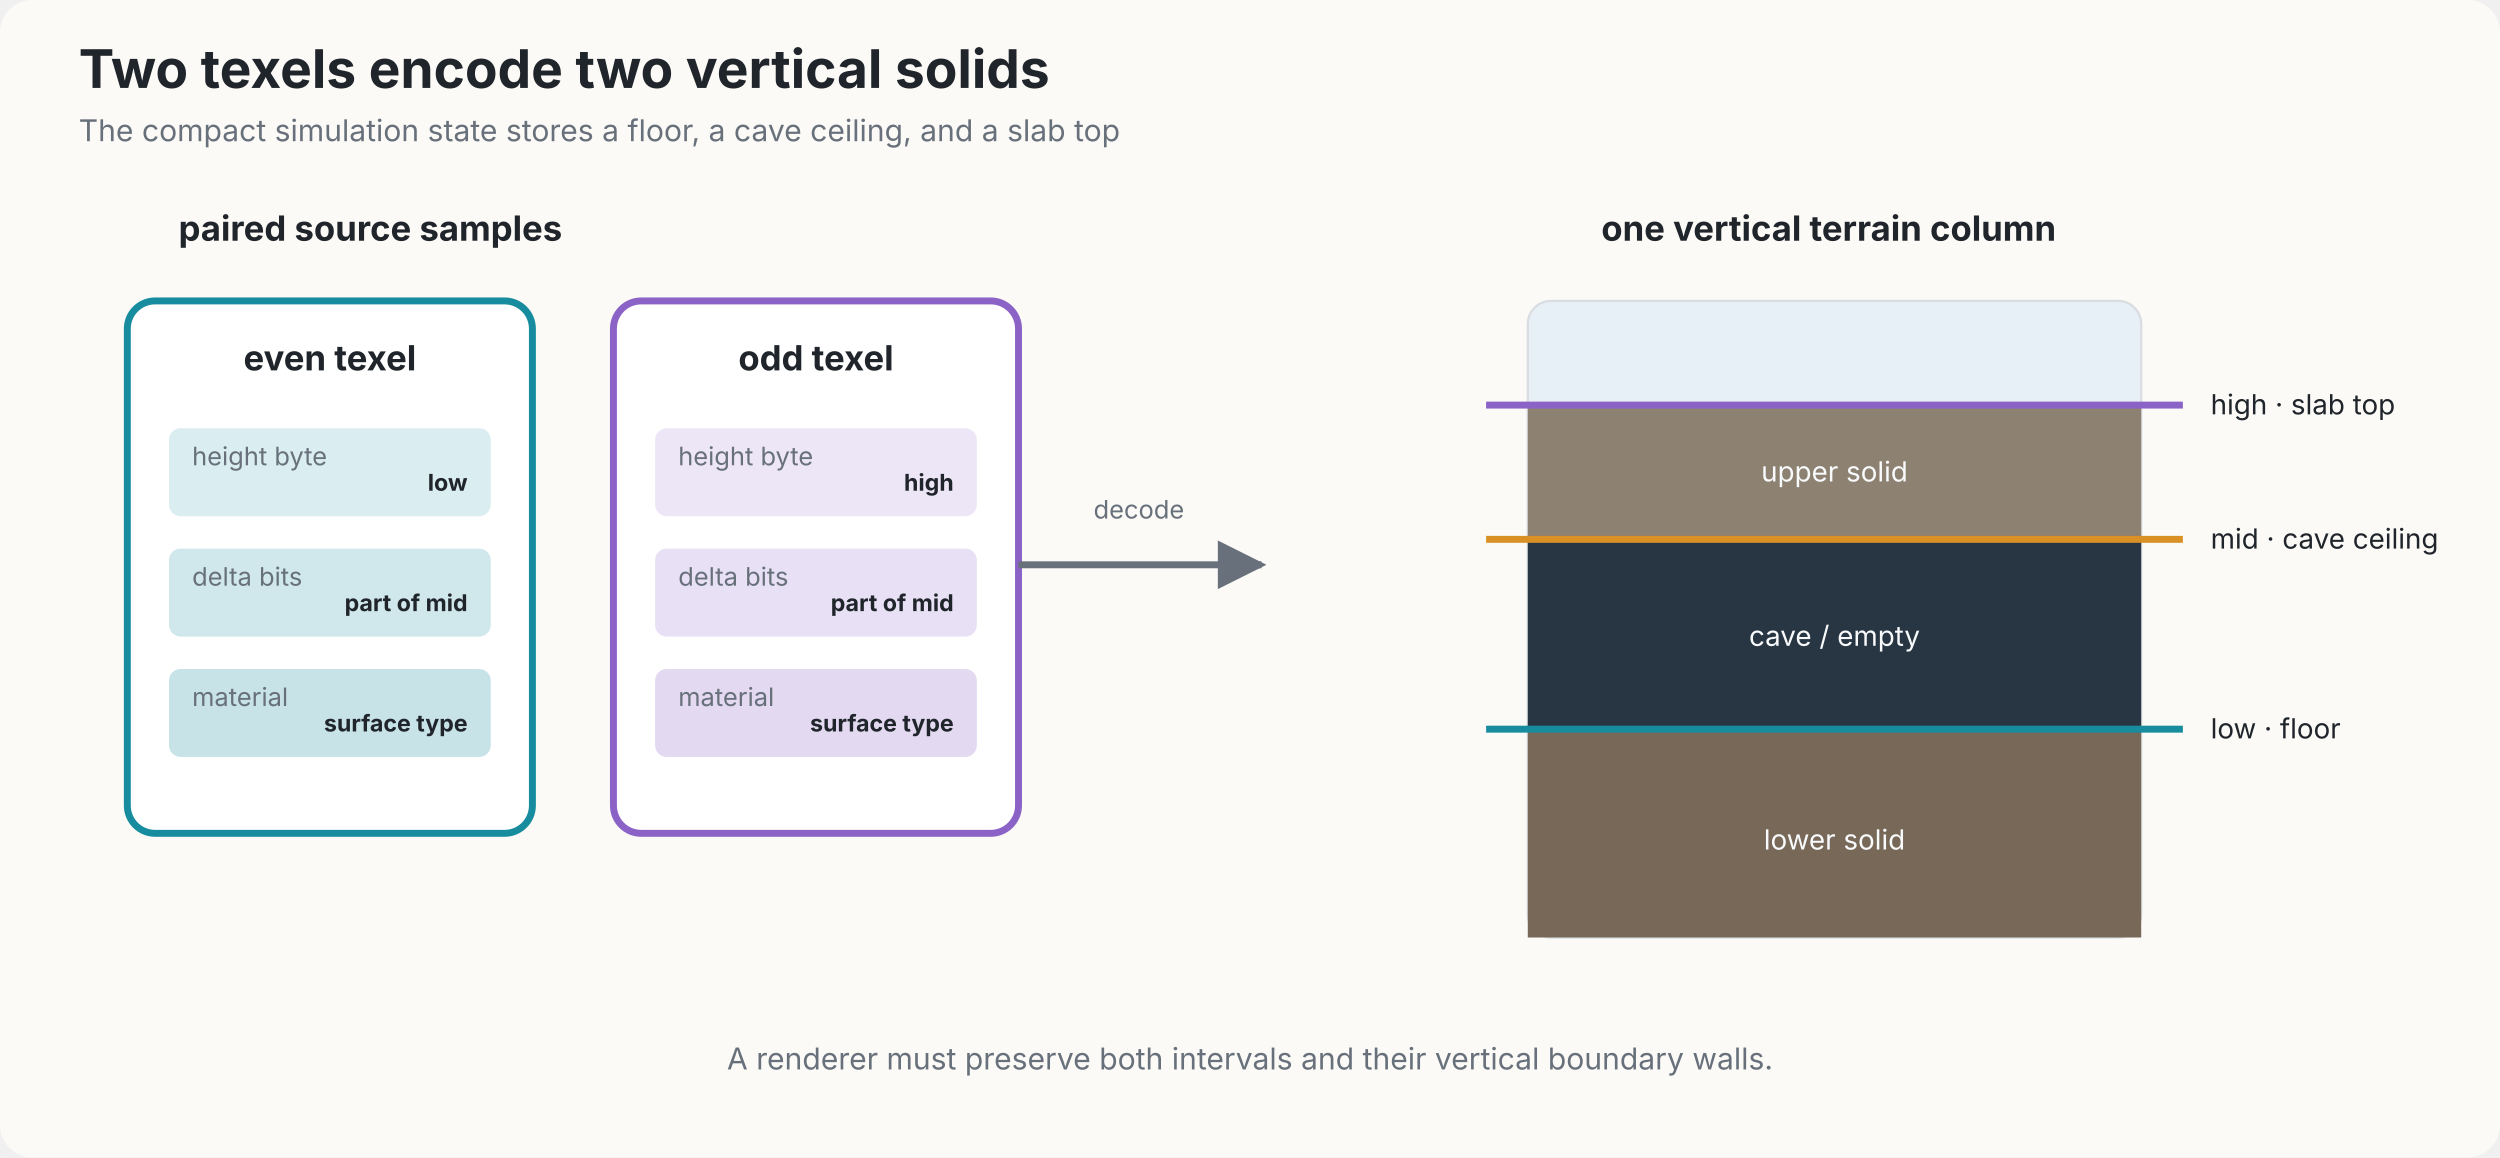
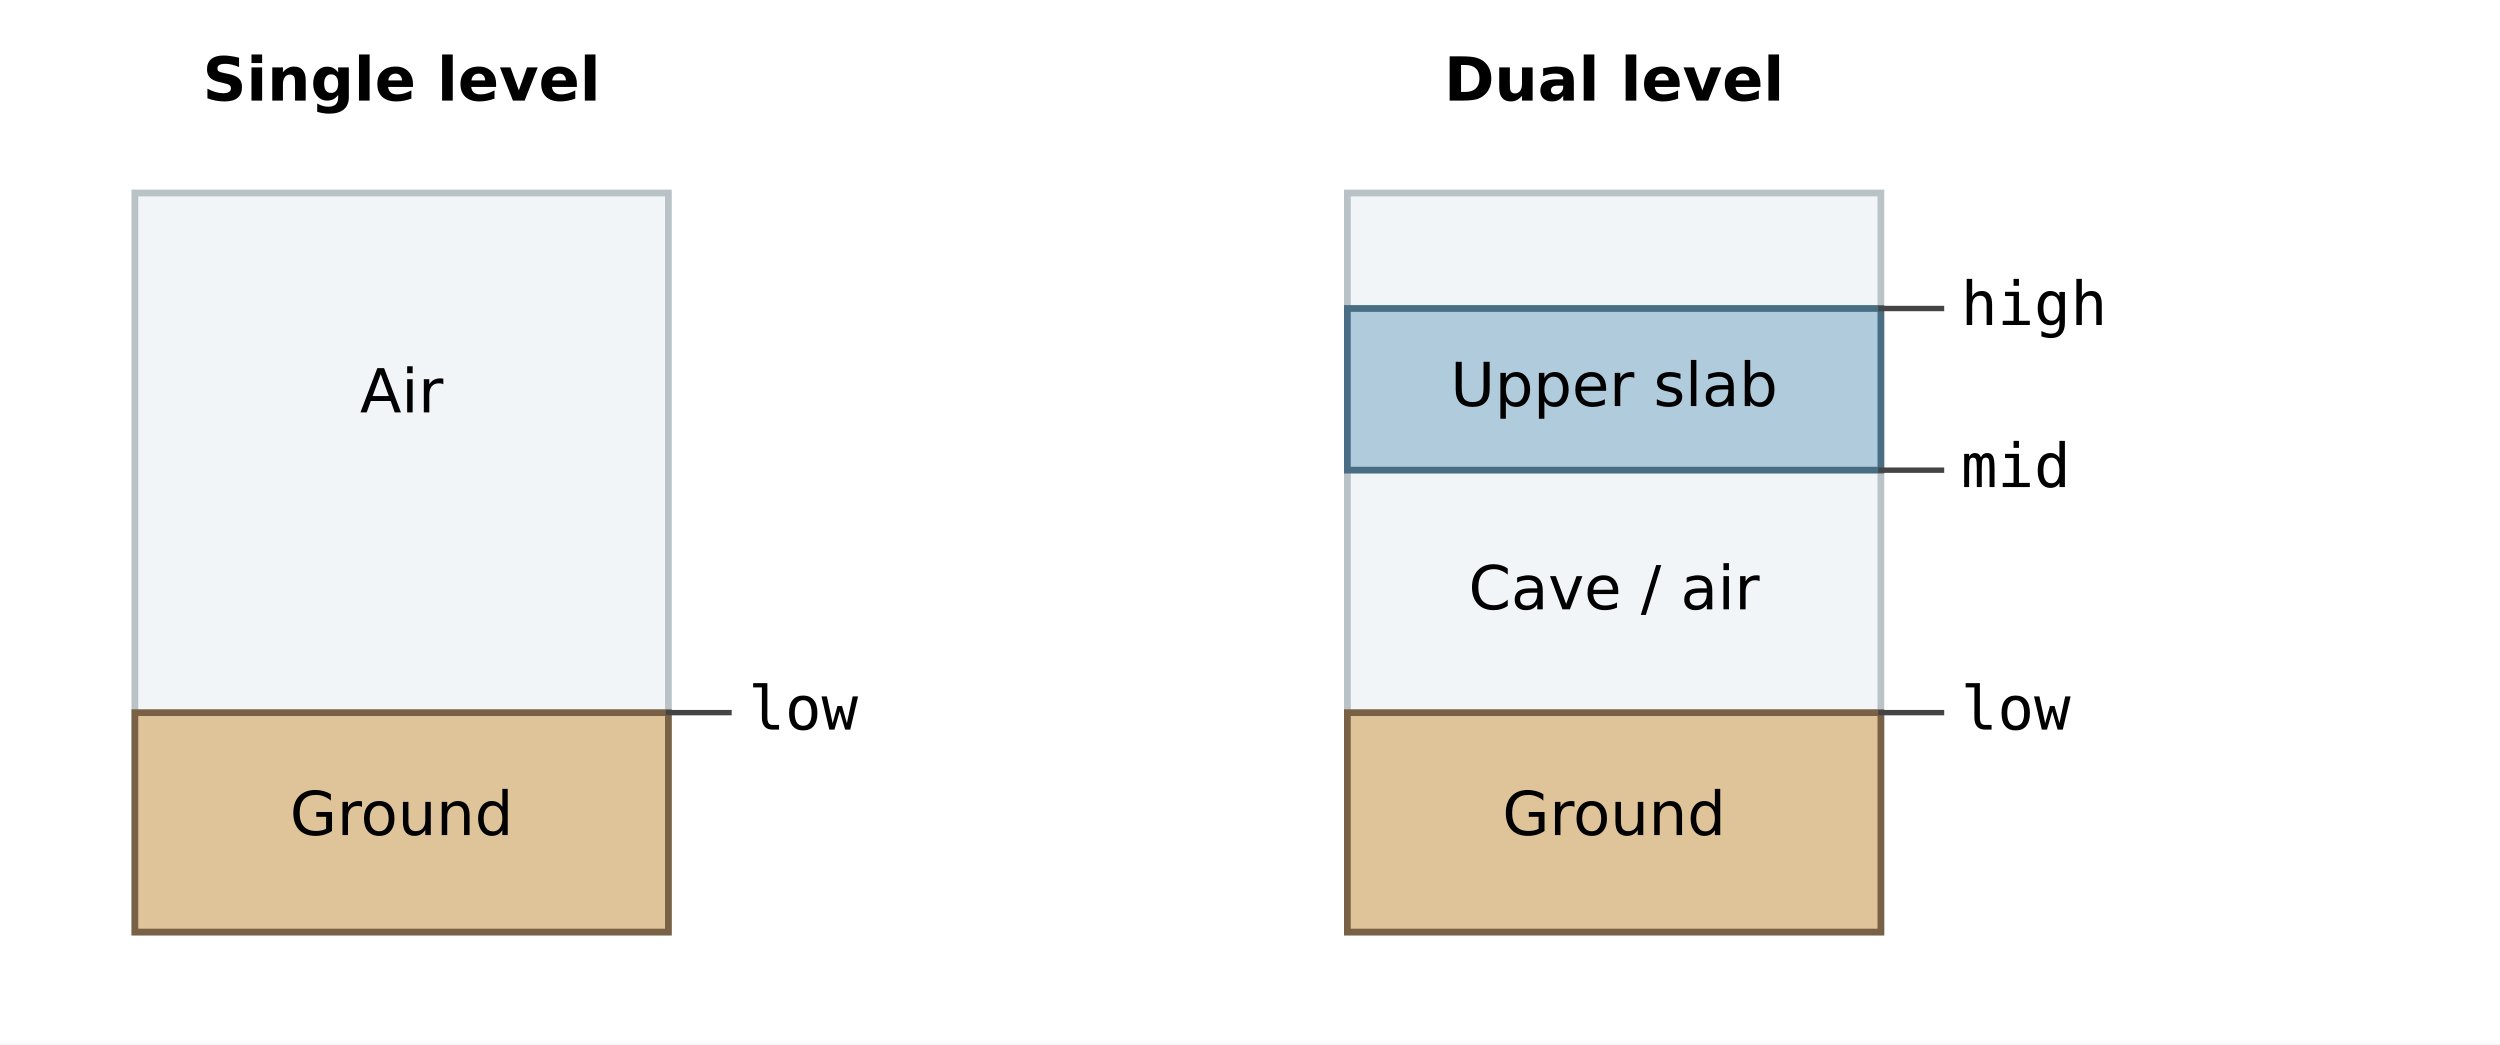
- <svg xmlns="http://www.w3.org/2000/svg" width="1080" height="500" viewBox="0 0 1080 500" role="img" aria-label="Vangers dual-layer terrain encoding">
-   <style>text{font-family:Inter,DejaVu Sans,sans-serif;fill:#20252b}.title{font-size:23px;font-weight:700}.subtitle{font-size:13px;fill:#68717b}.panel-title{font-size:15px;font-weight:700}.axis{font-size:11px;fill:#68717b}.label{font-size:12px}.value{font-size:10px;font-weight:700}.light{fill:#f8fafc}</style>
-   <rect width="1080" height="500" fill="#fbfaf7" rx="14" />
-   <text x="34.0" y="38.0" class="title" text-anchor="start">Two texels encode two vertical solids</text>
-   <text x="34.0" y="61.0" class="subtitle" text-anchor="start">The compact simulation state stores a floor, a cave ceiling, and a slab top</text>
-   <text x="160.0" y="104.0" class="panel-title" text-anchor="middle">paired source samples</text>
-   <rect x="55" y="130" width="175" height="230" rx="12" fill="white" stroke="#168c9e" stroke-width="3" />
-   <text x="142.5" y="160.0" class="panel-title" text-anchor="middle">even texel</text>
-   <rect x="73" y="185" width="139" height="38" rx="5" fill="#168c9e" opacity="0.16" />
-   <text x="83.0" y="201.0" class="axis" text-anchor="start">height byte</text>
-   <text x="202.0" y="212.0" class="value" text-anchor="end">low</text>
-   <rect x="73" y="237" width="139" height="38" rx="5" fill="#168c9e" opacity="0.2" />
-   <text x="83.0" y="253.0" class="axis" text-anchor="start">delta bits</text>
-   <text x="202.0" y="264.0" class="value" text-anchor="end">part of mid</text>
-   <rect x="73" y="289" width="139" height="38" rx="5" fill="#168c9e" opacity="0.24" />
-   <text x="83.0" y="305.0" class="axis" text-anchor="start">material</text>
-   <text x="202.0" y="316.0" class="value" text-anchor="end">surface type</text>
-   <rect x="265" y="130" width="175" height="230" rx="12" fill="white" stroke="#8b62c6" stroke-width="3" />
-   <text x="352.5" y="160.0" class="panel-title" text-anchor="middle">odd texel</text>
-   <rect x="283" y="185" width="139" height="38" rx="5" fill="#8b62c6" opacity="0.16" />
-   <text x="293.0" y="201.0" class="axis" text-anchor="start">height byte</text>
-   <text x="412.0" y="212.0" class="value" text-anchor="end">high</text>
-   <rect x="283" y="237" width="139" height="38" rx="5" fill="#8b62c6" opacity="0.2" />
-   <text x="293.0" y="253.0" class="axis" text-anchor="start">delta bits</text>
-   <text x="412.0" y="264.0" class="value" text-anchor="end">part of mid</text>
-   <rect x="283" y="289" width="139" height="38" rx="5" fill="#8b62c6" opacity="0.24" />
-   <text x="293.0" y="305.0" class="axis" text-anchor="start">material</text>
-   <text x="412.0" y="316.0" class="value" text-anchor="end">surface type</text>
-   <path d="M 440 244 C 485 244, 500 244, 545 244" fill="none" stroke="#68717b" stroke-width="3" marker-end="url(#arrow)" />
+ <svg xmlns="http://www.w3.org/2000/svg" width="370.61pt" height="154.8pt" viewBox="0 0 370.61 154.8" version="1.1">
  <defs>
-     <marker id="arrow" viewBox="0 0 10 10" refX="9" refY="5" markerWidth="7" markerHeight="7" orient="auto-start-reverse">
-       <path d="M0,0 L10,5 L0,10 z" fill="#68717b" />
-     </marker>
+     <style type="text/css">*{stroke-linejoin: round; stroke-linecap: butt}</style>
  </defs>
-   <text x="492.0" y="224.0" class="axis" text-anchor="middle">decode</text>
-   <text x="790.0" y="104.0" class="panel-title" text-anchor="middle">one vertical terrain column</text>
-   <rect x="660" y="130" width="265" height="275" rx="10" fill="#e7f0f7" stroke="#d9dde1" />
-   <rect x="660" y="315" width="265" height="90" fill="#776858" />
-   <rect x="660" y="175" width="265" height="58" fill="#8d8171" />
-   <rect x="660" y="233" width="265" height="82" fill="#283643" />
-   <line x1="642" y1="175" x2="943" y2="175" stroke="#8b62c6" stroke-width="3" />
-   <text x="955.0" y="179.0" class="label" text-anchor="start">high · slab top</text>
-   <line x1="642" y1="233" x2="943" y2="233" stroke="#d99125" stroke-width="3" />
-   <text x="955.0" y="237.0" class="label" text-anchor="start">mid · cave ceiling</text>
-   <line x1="642" y1="315" x2="943" y2="315" stroke="#168c9e" stroke-width="3" />
-   <text x="955.0" y="319.0" class="label" text-anchor="start">low · floor</text>
-   <text x="792.5" y="208.0" class="label light" text-anchor="middle">upper solid</text>
-   <text x="792.5" y="279.0" class="label light" text-anchor="middle">cave / empty</text>
-   <text x="792.5" y="367.0" class="label light" text-anchor="middle">lower solid</text>
-   <text x="540.0" y="462.0" class="subtitle" text-anchor="middle">A renderer must preserve both intervals and their vertical boundary walls.</text>
+   <g id="figure_1">
+     <g id="patch_1">
+       <path d="M 0 154.8 L 370.61 154.8 L 370.61 0 L 0 0 z " style="fill: #ffffff" />
+     </g>
+     <g id="axes_1">
+       <g id="patch_2">
+         <path d="M 19.994 138.173 L 99.083 138.173 L 99.083 28.611 L 19.994 28.611 z " clip-path="url(#p6518501958)" style="fill: #f1f5f7; stroke: #b9c2c7; stroke-linejoin: miter" />
+       </g>
+       <g id="patch_3">
+         <path d="M 19.994 138.173 L 99.083 138.173 L 99.083 105.646 L 19.994 105.646 z " clip-path="url(#p6518501958)" style="fill: #dfc49a; stroke: #796146; stroke-linejoin: miter" />
+       </g>
+       <g id="patch_4">
+         <path d="M 199.74 138.173 L 278.829 138.173 L 278.829 28.611 L 199.74 28.611 z " clip-path="url(#p6518501958)" style="fill: #f1f5f7; stroke: #b9c2c7; stroke-linejoin: miter" />
+       </g>
+       <g id="patch_5">
+         <path d="M 199.74 138.173 L 278.829 138.173 L 278.829 105.646 L 199.74 105.646 z " clip-path="url(#p6518501958)" style="fill: #dfc49a; stroke: #796146; stroke-linejoin: miter" />
+       </g>
+       <g id="patch_6">
+         <path d="M 199.74 69.696 L 278.829 69.696 L 278.829 45.73 L 199.74 45.73 z " clip-path="url(#p6518501958)" style="fill: #afcbdc; stroke: #496d83; stroke-linejoin: miter" />
+       </g>
+       <g id="line2d_1">
+         <path d="M 99.083 105.646 L 108.07 105.646 " clip-path="url(#p6518501958)" style="fill: none; stroke: #444444; stroke-width: 0.8; stroke-linecap: square" />
+       </g>
+       <g id="line2d_2">
+         <path d="M 278.829 105.646 L 287.816 105.646 " clip-path="url(#p6518501958)" style="fill: none; stroke: #444444; stroke-width: 0.8; stroke-linecap: square" />
+       </g>
+       <g id="line2d_3">
+         <path d="M 278.829 69.696 L 287.816 69.696 " clip-path="url(#p6518501958)" style="fill: none; stroke: #444444; stroke-width: 0.8; stroke-linecap: square" />
+       </g>
+       <g id="line2d_4">
+         <path d="M 278.829 45.73 L 287.816 45.73 " clip-path="url(#p6518501958)" style="fill: none; stroke: #444444; stroke-width: 0.8; stroke-linecap: square" />
+       </g>
+       <g id="text_1">
+         <text style="font-weight: 700; font-size: 9px; font-family: 'DejaVu Sans'; text-anchor: middle" x="59.539" y="14.915" transform="rotate(-0 59.53853 14.91544)">Single level</text>
+       </g>
+       <g id="text_2">
+         <text style="font-size: 9px; font-family: 'DejaVu Sans'; text-anchor: middle" x="59.539" y="123.793" transform="rotate(-0 59.53853 123.7926)">Ground</text>
+       </g>
+       <g id="text_3">
+         <text style="font-size: 9px; font-family: 'DejaVu Sans Mono', 'Bitstream Vera Sans Mono', 'Computer Modern Typewriter', 'Andale Mono', 'Nimbus Mono L', 'Courier New', 'Courier', 'Fixed', 'Terminal', monospace; text-anchor: start" x="110.946" y="108.154" transform="rotate(-0 110.9459 108.1538)">low</text>
+       </g>
+       <g id="text_4">
+         <text style="font-weight: 700; font-size: 9px; font-family: 'DejaVu Sans'; text-anchor: middle" x="239.284" y="14.915" transform="rotate(-0 239.2845 14.91544)">Dual level</text>
+       </g>
+       <g id="text_5">
+         <text style="font-size: 9px; font-family: 'DejaVu Sans'; text-anchor: middle" x="239.284" y="123.793" transform="rotate(-0 239.2845 123.7926)">Ground</text>
+       </g>
+       <g id="text_6">
+         <text style="font-size: 9px; font-family: 'DejaVu Sans Mono', 'Bitstream Vera Sans Mono', 'Computer Modern Typewriter', 'Andale Mono', 'Nimbus Mono L', 'Courier New', 'Courier', 'Fixed', 'Terminal', monospace; text-anchor: start" x="290.692" y="108.154" transform="rotate(-0 290.6918 108.1538)">low</text>
+       </g>
+       <g id="text_7">
+         <text style="font-size: 9px; font-family: 'DejaVu Sans'; text-anchor: middle" x="59.539" y="61.137" transform="rotate(-0 59.53853 61.13689)">Air</text>
+       </g>
+       <g id="text_8">
+         <text style="font-size: 9px; font-family: 'DejaVu Sans'; text-anchor: middle" x="239.284" y="60.197" transform="rotate(-0 239.2845 60.19652)">Upper slab</text>
+       </g>
+       <g id="text_9">
+         <text style="font-size: 9px; font-family: 'DejaVu Sans'; text-anchor: middle" x="239.284" y="90.326" transform="rotate(-0 239.2845 90.32606)">Cave / air</text>
+       </g>
+       <g id="text_10">
+         <text style="font-size: 9px; font-family: 'DejaVu Sans Mono', 'Bitstream Vera Sans Mono', 'Computer Modern Typewriter', 'Andale Mono', 'Nimbus Mono L', 'Courier New', 'Courier', 'Fixed', 'Terminal', monospace; text-anchor: start" x="290.692" y="72.204" transform="rotate(-0 290.6918 72.20377)">mid</text>
+       </g>
+       <g id="text_11">
+         <text style="font-size: 9px; font-family: 'DejaVu Sans Mono', 'Bitstream Vera Sans Mono', 'Computer Modern Typewriter', 'Andale Mono', 'Nimbus Mono L', 'Courier New', 'Courier', 'Fixed', 'Terminal', monospace; text-anchor: start" x="290.692" y="48.182" transform="rotate(-0 290.6918 48.18224)">high</text>
+       </g>
+     </g>
+   </g>
+   <defs>
+     <clipPath id="p6518501958">
+       <rect x="7.412" y="4.644" width="359.492" height="145.512" />
+     </clipPath>
+   </defs>
</svg>
